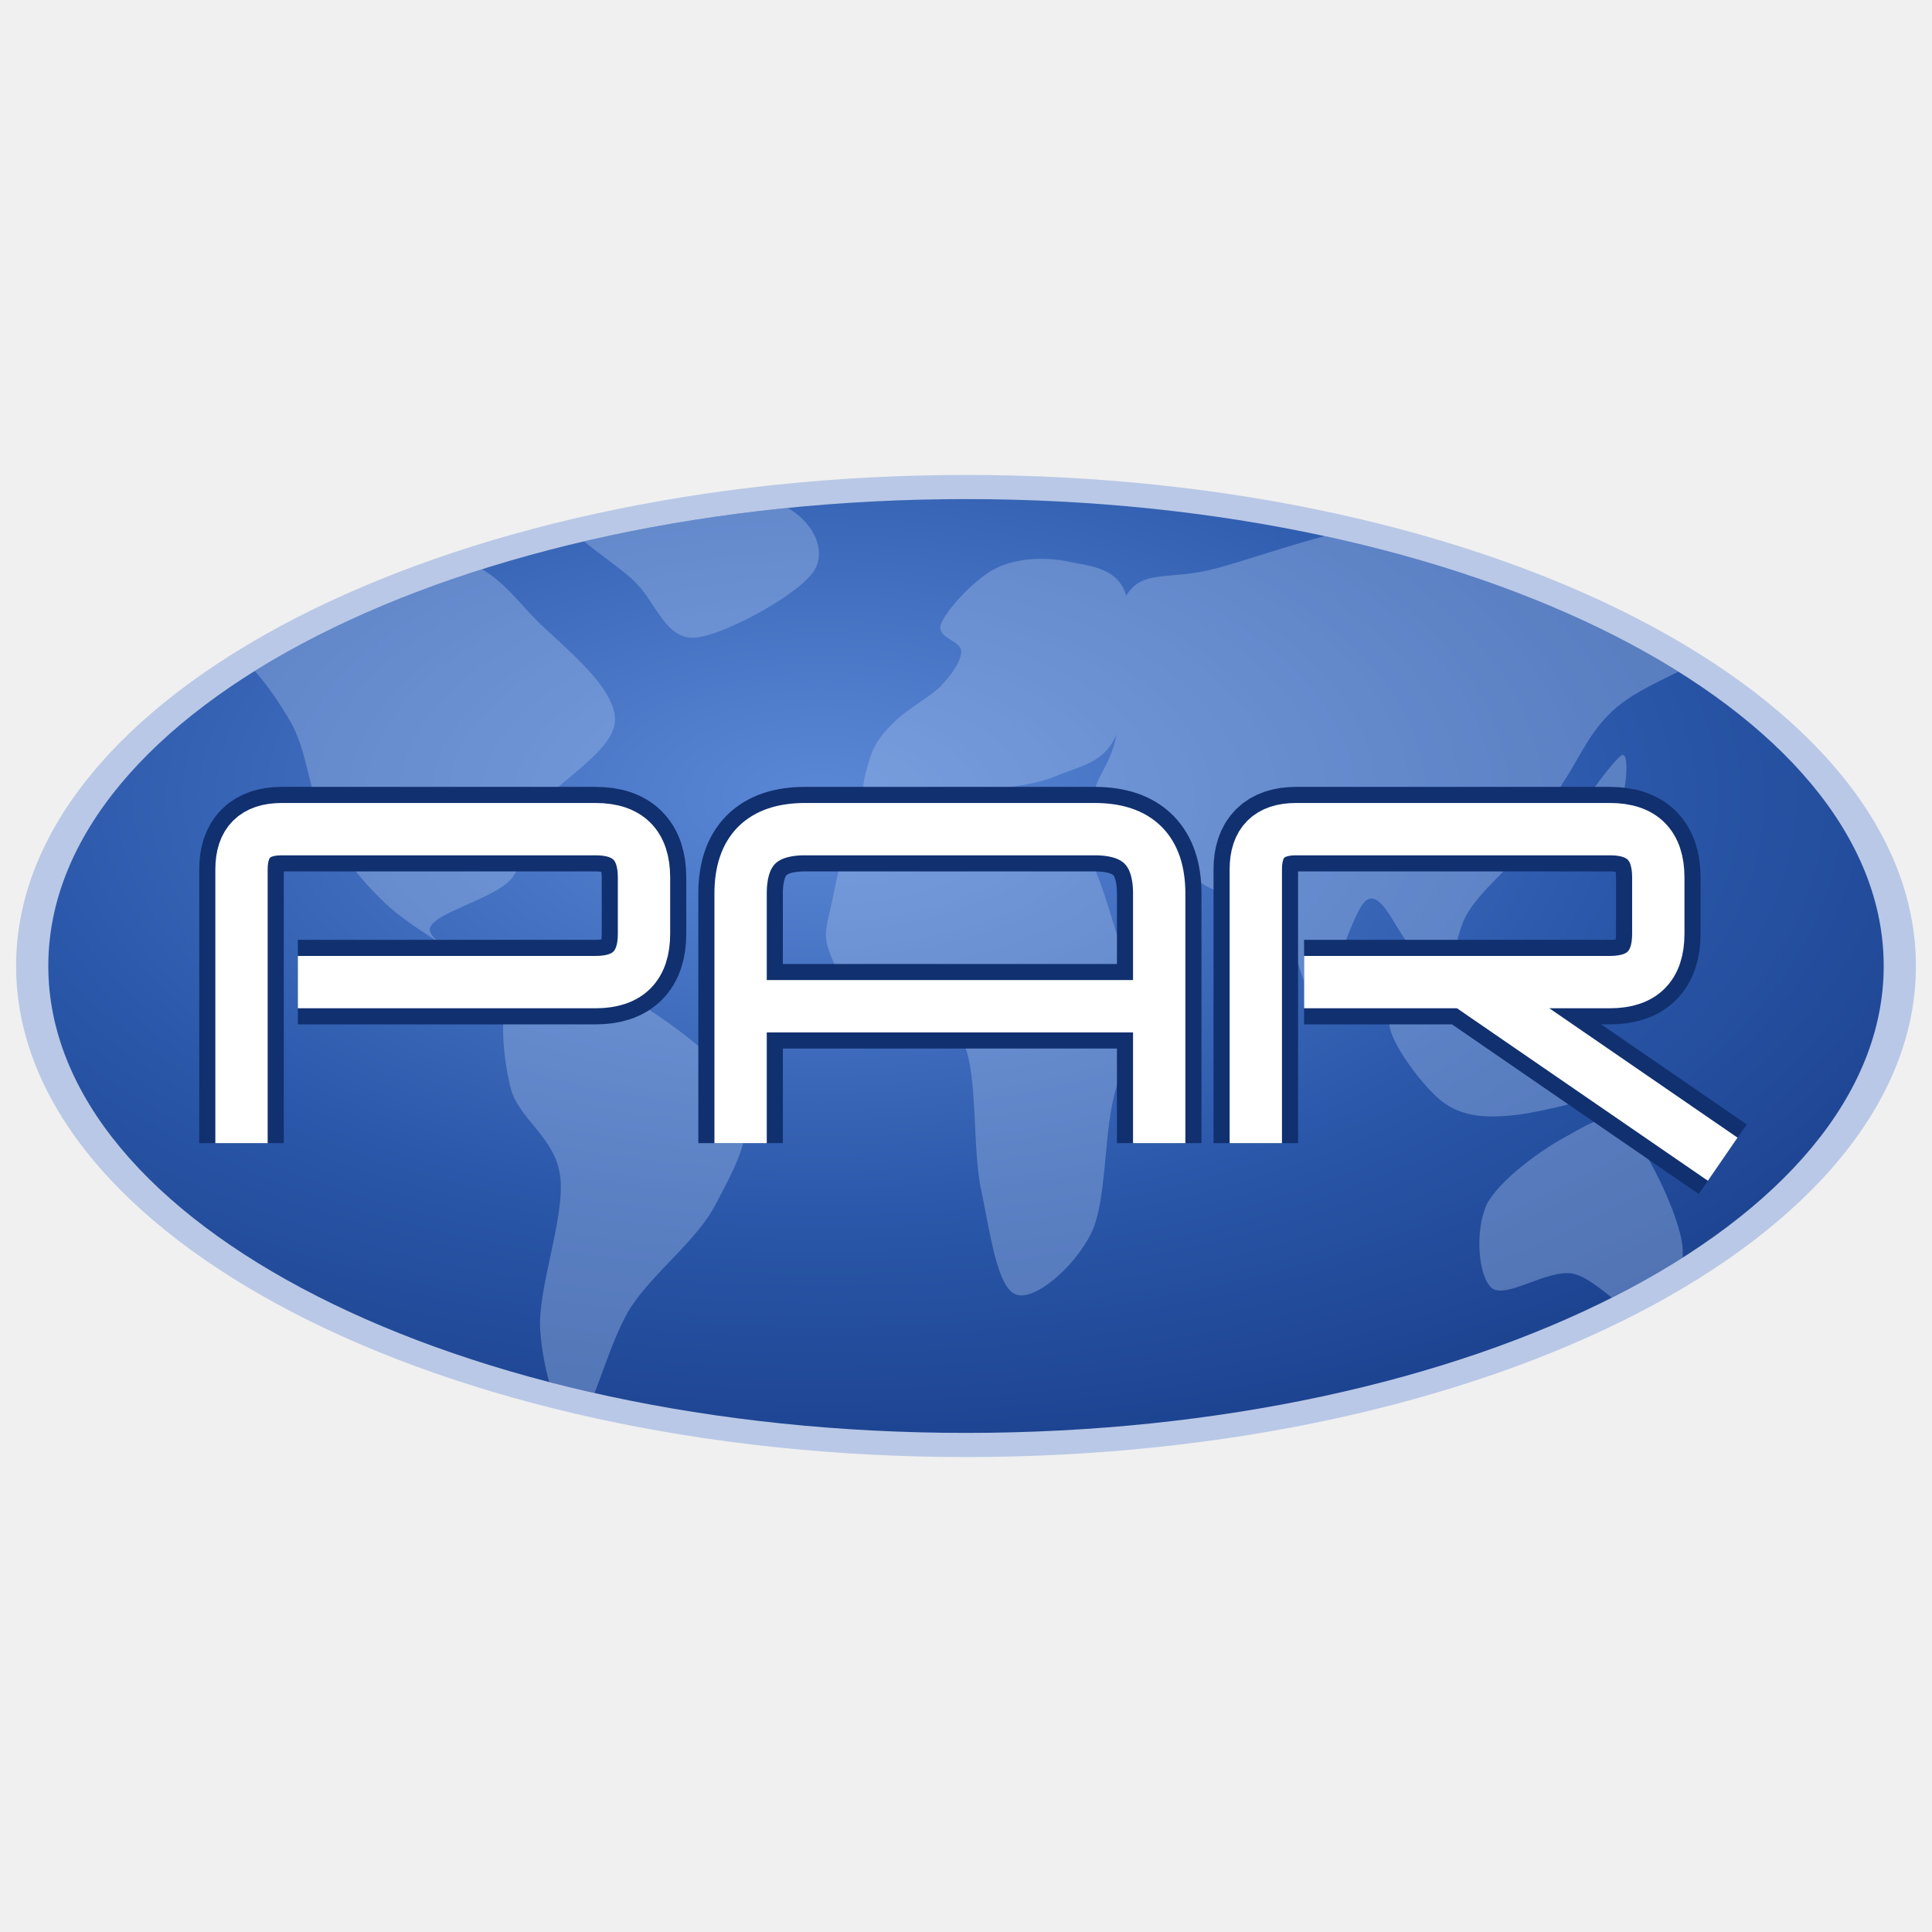
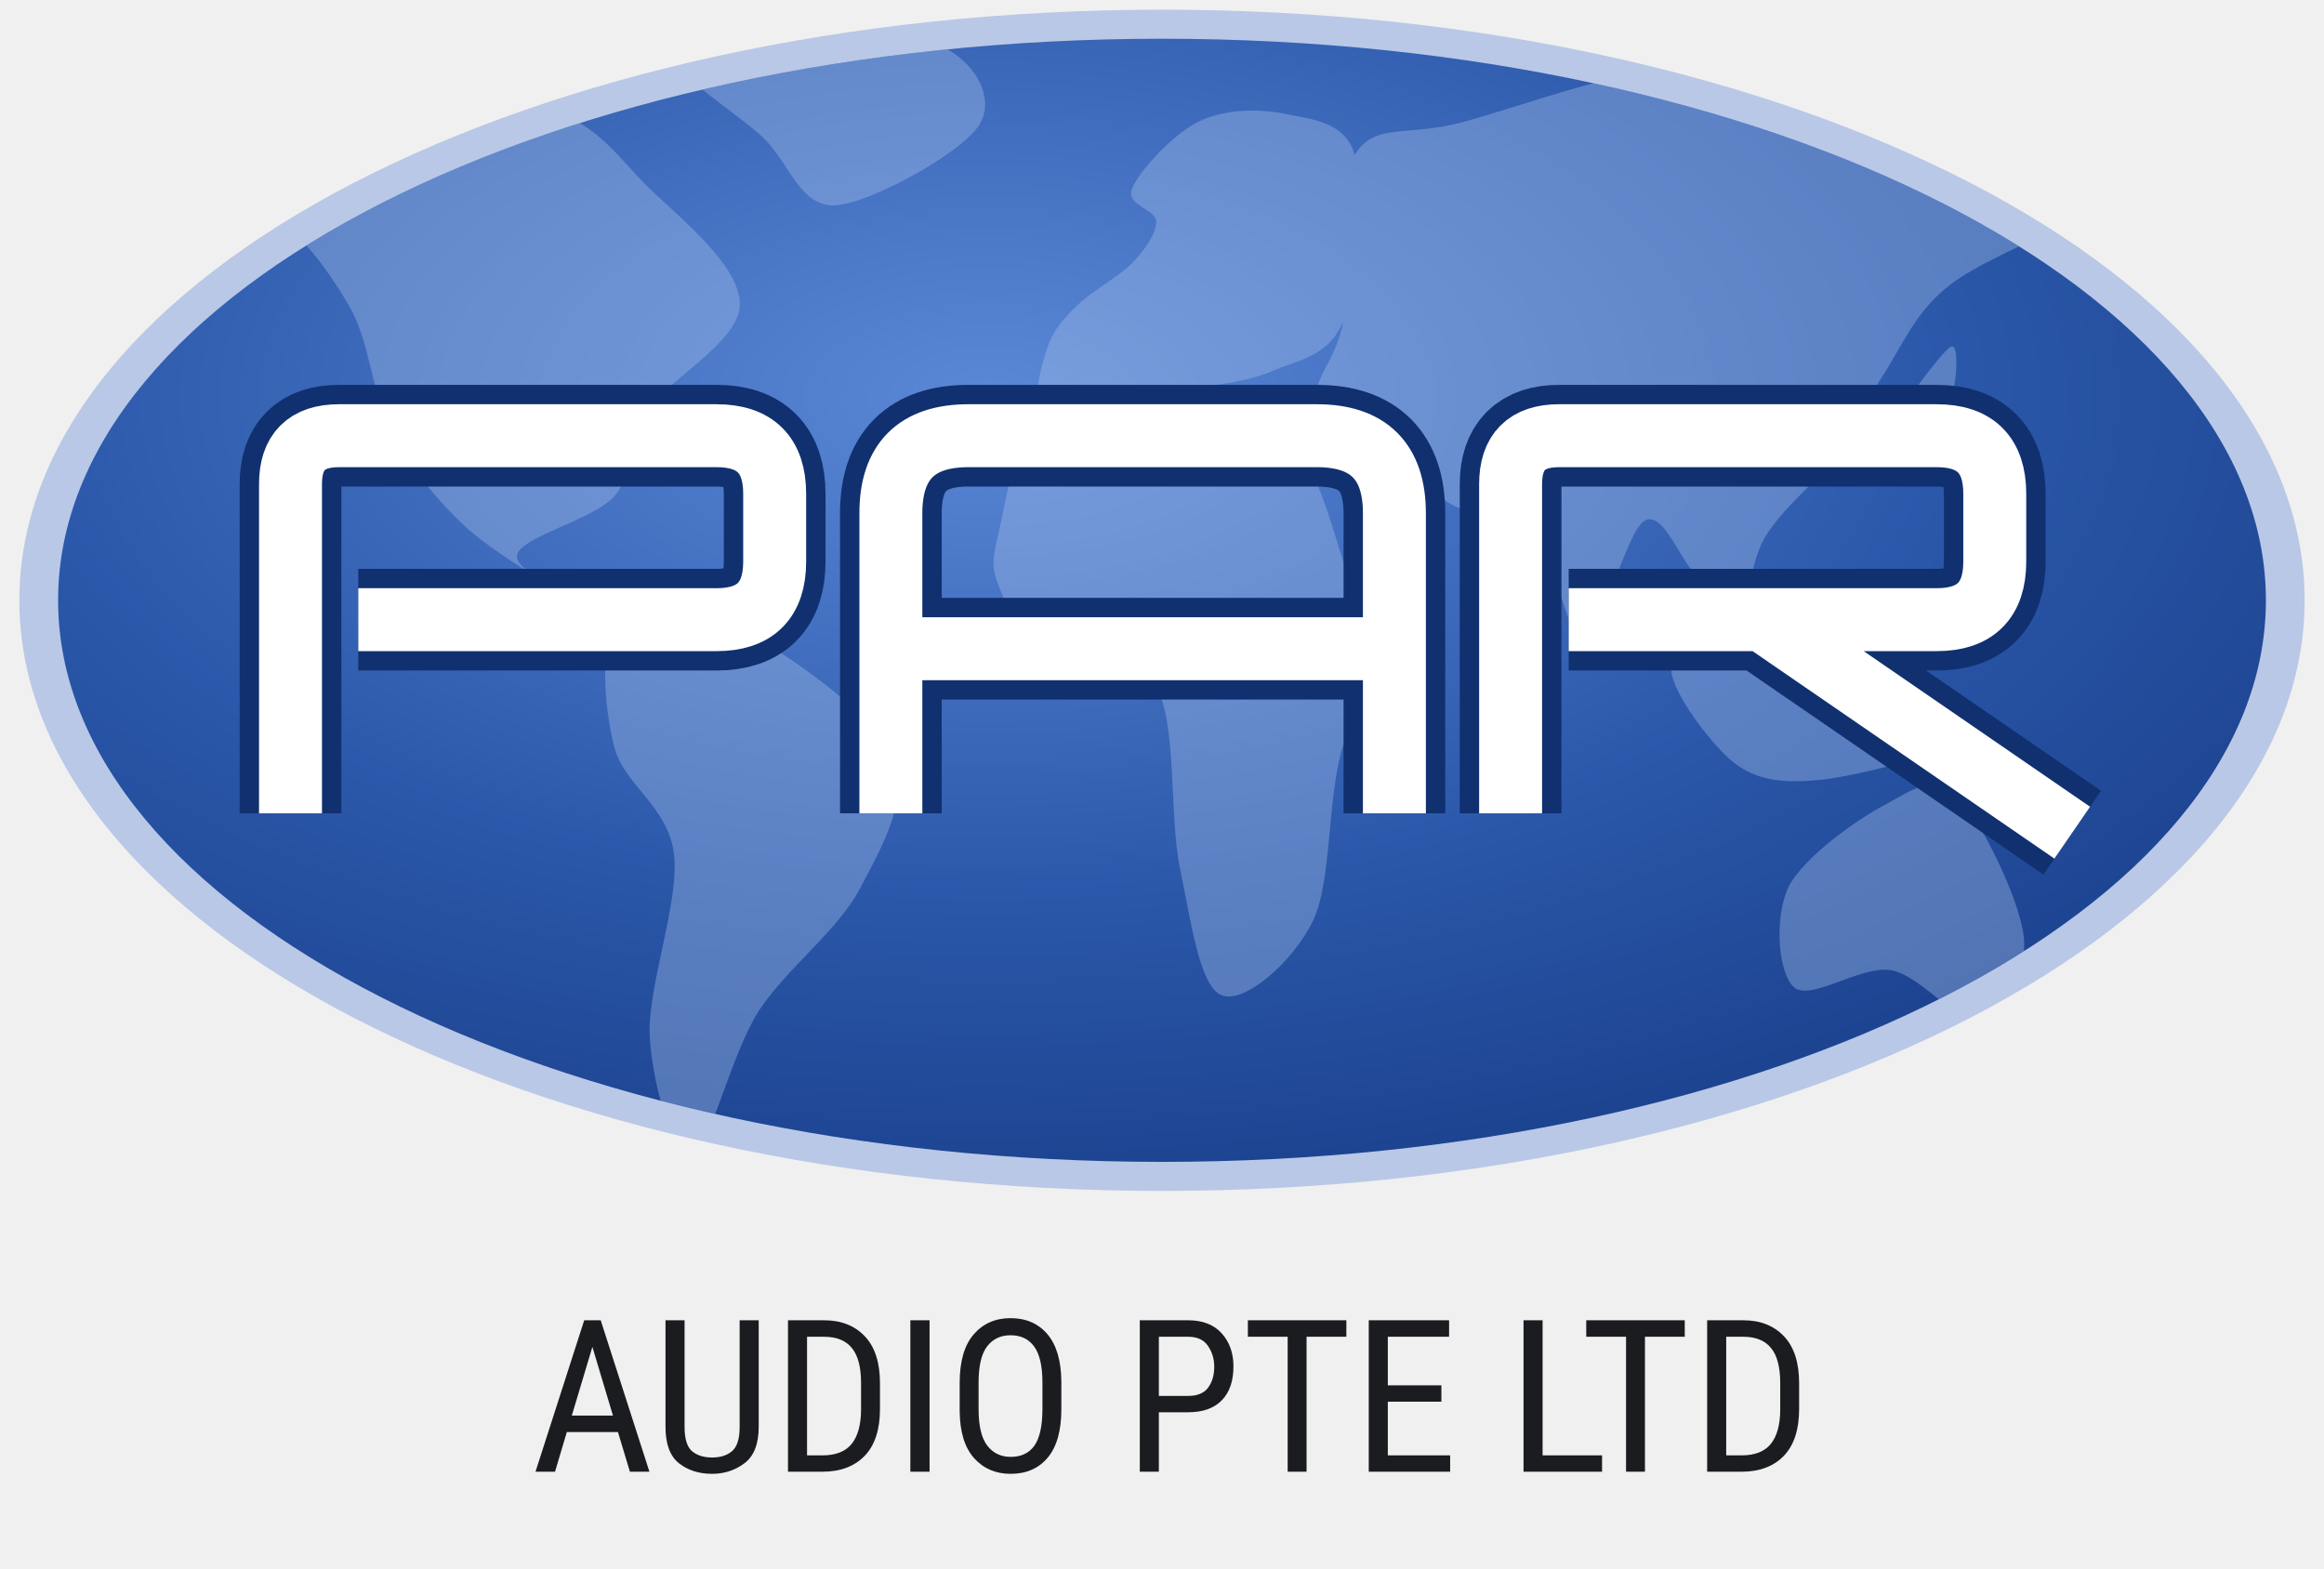
- <svg xmlns="http://www.w3.org/2000/svg" viewBox="0 -58 240 240">
+ <svg xmlns="http://www.w3.org/2000/svg" viewBox="0 0 240 162" role="img" aria-label="PAR Audio Pte Ltd">
  <defs>
    <radialGradient id="g" cx=".42" cy=".32" r=".8">
      <stop offset="0" stop-color="#5b88d6" />
      <stop offset=".55" stop-color="#2b58aa" />
      <stop offset="1" stop-color="#173b86" />
    </radialGradient>
    <clipPath id="c">
      <ellipse cx="120" cy="62" rx="114" ry="58" />
    </clipPath>
  </defs>
  <ellipse cx="120" cy="62" rx="118" ry="61" fill="#b9c8e6" />
  <ellipse cx="120" cy="62" rx="114" ry="58" fill="url(#g)" />
  <path d="M11.1 16.9C11.1 15.5 19.4 13.6 26.7 12.6C33.9 11.6 47.9 9.7 54.7 10.9C61.4 12.0 63.5 16.0 67.1 19.5C70.7 22.9 76.5 27.6 76.4 31.5C76.3 35.4 68.7 39.4 66.5 42.7C64.3 46.0 65.6 48.8 63.4 51.3C61.2 53.7 53.9 55.4 53.4 57.3C52.9 59.1 61.1 62.9 60.3 62.4C59.4 62.0 51.8 57.7 48.4 54.7C45.1 51.7 42.4 48.3 40.4 44.4C38.3 40.5 38.3 35.4 36.0 31.5C33.7 27.6 30.8 23.6 26.7 21.2C22.5 18.8 11.1 18.3 11.1 16.9Z M70.2 4.9C72.9 3.1 89.9 2.7 95.1 4.0C100.3 5.3 102.8 9.7 101.3 12.6C99.9 15.5 90.1 20.9 86.4 21.2C82.7 21.5 81.6 17.0 78.9 14.3C76.2 11.6 67.5 6.6 70.2 4.9Z M64.0 64.1C66.2 62.1 71.8 62.7 76.4 65.0C81.1 67.3 89.9 73.5 92.0 77.9C94.1 82.3 91.2 87.2 88.9 91.6C86.6 96.1 81.2 100.0 78.3 104.5C75.4 109.1 73.3 118.7 71.5 119.1C69.6 119.6 67.4 112.3 67.1 107.1C66.8 102.0 70.2 93.2 69.6 88.2C69.0 83.2 64.3 81.0 63.4 77.0C62.4 73.0 61.8 66.2 64.0 64.1Z M107.6 41.8C106.6 41.1 107.6 37.5 108.2 35.8C108.8 34.1 109.8 32.9 111.3 31.5C112.7 30.1 115.5 28.6 116.9 27.2C118.2 25.8 119.4 24.2 119.4 22.9C119.4 21.6 116.2 21.2 116.9 19.5C117.6 17.7 121.1 13.9 123.7 12.6C126.3 11.3 129.7 11.2 132.4 11.7C135.1 12.3 138.9 12.4 139.9 16.0C140.9 19.6 140.1 29.5 138.7 33.2C137.2 36.9 133.9 37.2 131.2 38.4C128.5 39.5 125.4 39.8 122.5 40.1C119.6 40.4 116.3 39.8 113.8 40.1C111.3 40.4 108.5 42.5 107.6 41.8Z M103.2 54.7C103.9 51.7 104.8 45.0 107.6 42.7C110.4 40.4 115.6 40.4 120.0 40.9C124.4 41.5 130.3 42.5 133.7 46.1C137.1 49.7 138.6 59.7 140.5 62.4C142.5 65.2 145.8 60.0 145.5 62.4C145.2 64.9 140.3 71.6 138.7 77.0C137.0 82.5 137.6 90.8 135.6 95.1C133.5 99.4 128.5 103.7 126.2 102.8C123.9 102.0 123.0 95.2 121.9 89.9C120.7 84.6 121.6 74.6 119.4 71.0C117.2 67.4 111.5 70.2 108.8 68.4C106.1 66.7 104.1 63.0 103.2 60.7C102.3 58.4 102.5 57.7 103.2 54.7Z M138.7 33.2C139.3 28.9 137.8 19.5 139.9 16.0C142.0 12.6 145.1 14.2 151.1 12.6C157.1 11.0 167.7 6.9 176.0 6.6C184.3 6.3 192.8 9.4 200.9 10.9C209.0 12.3 222.5 13.2 224.5 15.2C226.6 17.2 217.3 20.5 213.3 22.9C209.4 25.3 204.0 27.2 200.9 29.8C197.8 32.4 196.5 35.5 194.7 38.4C192.8 41.2 191.8 44.1 189.7 47.0C187.6 49.8 184.0 52.5 182.2 55.6C180.5 58.6 180.4 64.4 179.1 65.0C177.9 65.6 176.3 60.9 174.8 59.0C173.2 57.1 171.6 52.7 169.8 53.8C167.9 55.0 165.4 65.6 163.6 65.9C161.7 66.2 160.9 57.8 158.6 55.6C156.3 53.3 152.1 53.4 149.9 52.1C147.6 50.8 147.2 49.5 144.9 47.8C142.6 46.1 137.2 44.2 136.2 41.8C135.1 39.4 138.0 37.5 138.7 33.2Z M172.9 68.4C174.4 67.2 183.7 69.7 188.4 71.0C193.2 72.3 201.5 74.6 201.5 76.2C201.5 77.8 192.2 80.0 188.4 80.5C184.7 80.9 181.7 80.8 179.1 78.8C176.5 76.8 171.3 69.7 172.9 68.4Z M184.7 91.6C186.3 88.5 191.8 84.6 194.7 83.1C197.6 81.5 199.7 79.9 202.1 82.2C204.5 84.5 208.6 92.9 209.0 96.8C209.4 100.7 206.9 104.8 204.6 105.4C202.3 106.0 198.5 100.8 195.3 100.2C192.1 99.7 187.1 103.4 185.3 102.0C183.6 100.5 183.2 94.8 184.7 91.6Z M194.7 45.2C194.8 44.1 200.5 36.2 201.5 35.8C202.5 35.4 202.0 41.1 200.9 42.7C199.7 44.2 194.6 46.4 194.7 45.2Z" fill="#a9c4ee" fill-opacity=".38" clip-path="url(#c)" />
  <path d="M30 84V50Q30 45 35 45H74Q80 45 80 51V58Q80 64 74 64H37 M92 84V53Q92 45 100 45H136Q144 45 144 53V84 M95 67H141 M156 84V50Q156 45 161 45H200Q206 45 206 51V58Q206 64 200 64H162 M182 64L214 86" fill="none" stroke="#11306f" stroke-width="10.5" stroke-linejoin="round" />
  <path d="M30 84V50Q30 45 35 45H74Q80 45 80 51V58Q80 64 74 64H37 M92 84V53Q92 45 100 45H136Q144 45 144 53V84 M95 67H141 M156 84V50Q156 45 161 45H200Q206 45 206 51V58Q206 64 200 64H162 M182 64L214 86" fill="none" stroke="#fff" stroke-width="6.5" stroke-linejoin="round" />
+   <text x="121" y="152" text-anchor="middle" font-family="Oswald, Arial Narrow, Roboto Condensed, Arial, sans-serif" font-size="22" textLength="222" lengthAdjust="spacing" fill="#1b1c1f">AUDIO PTE LTD</text>
</svg>
